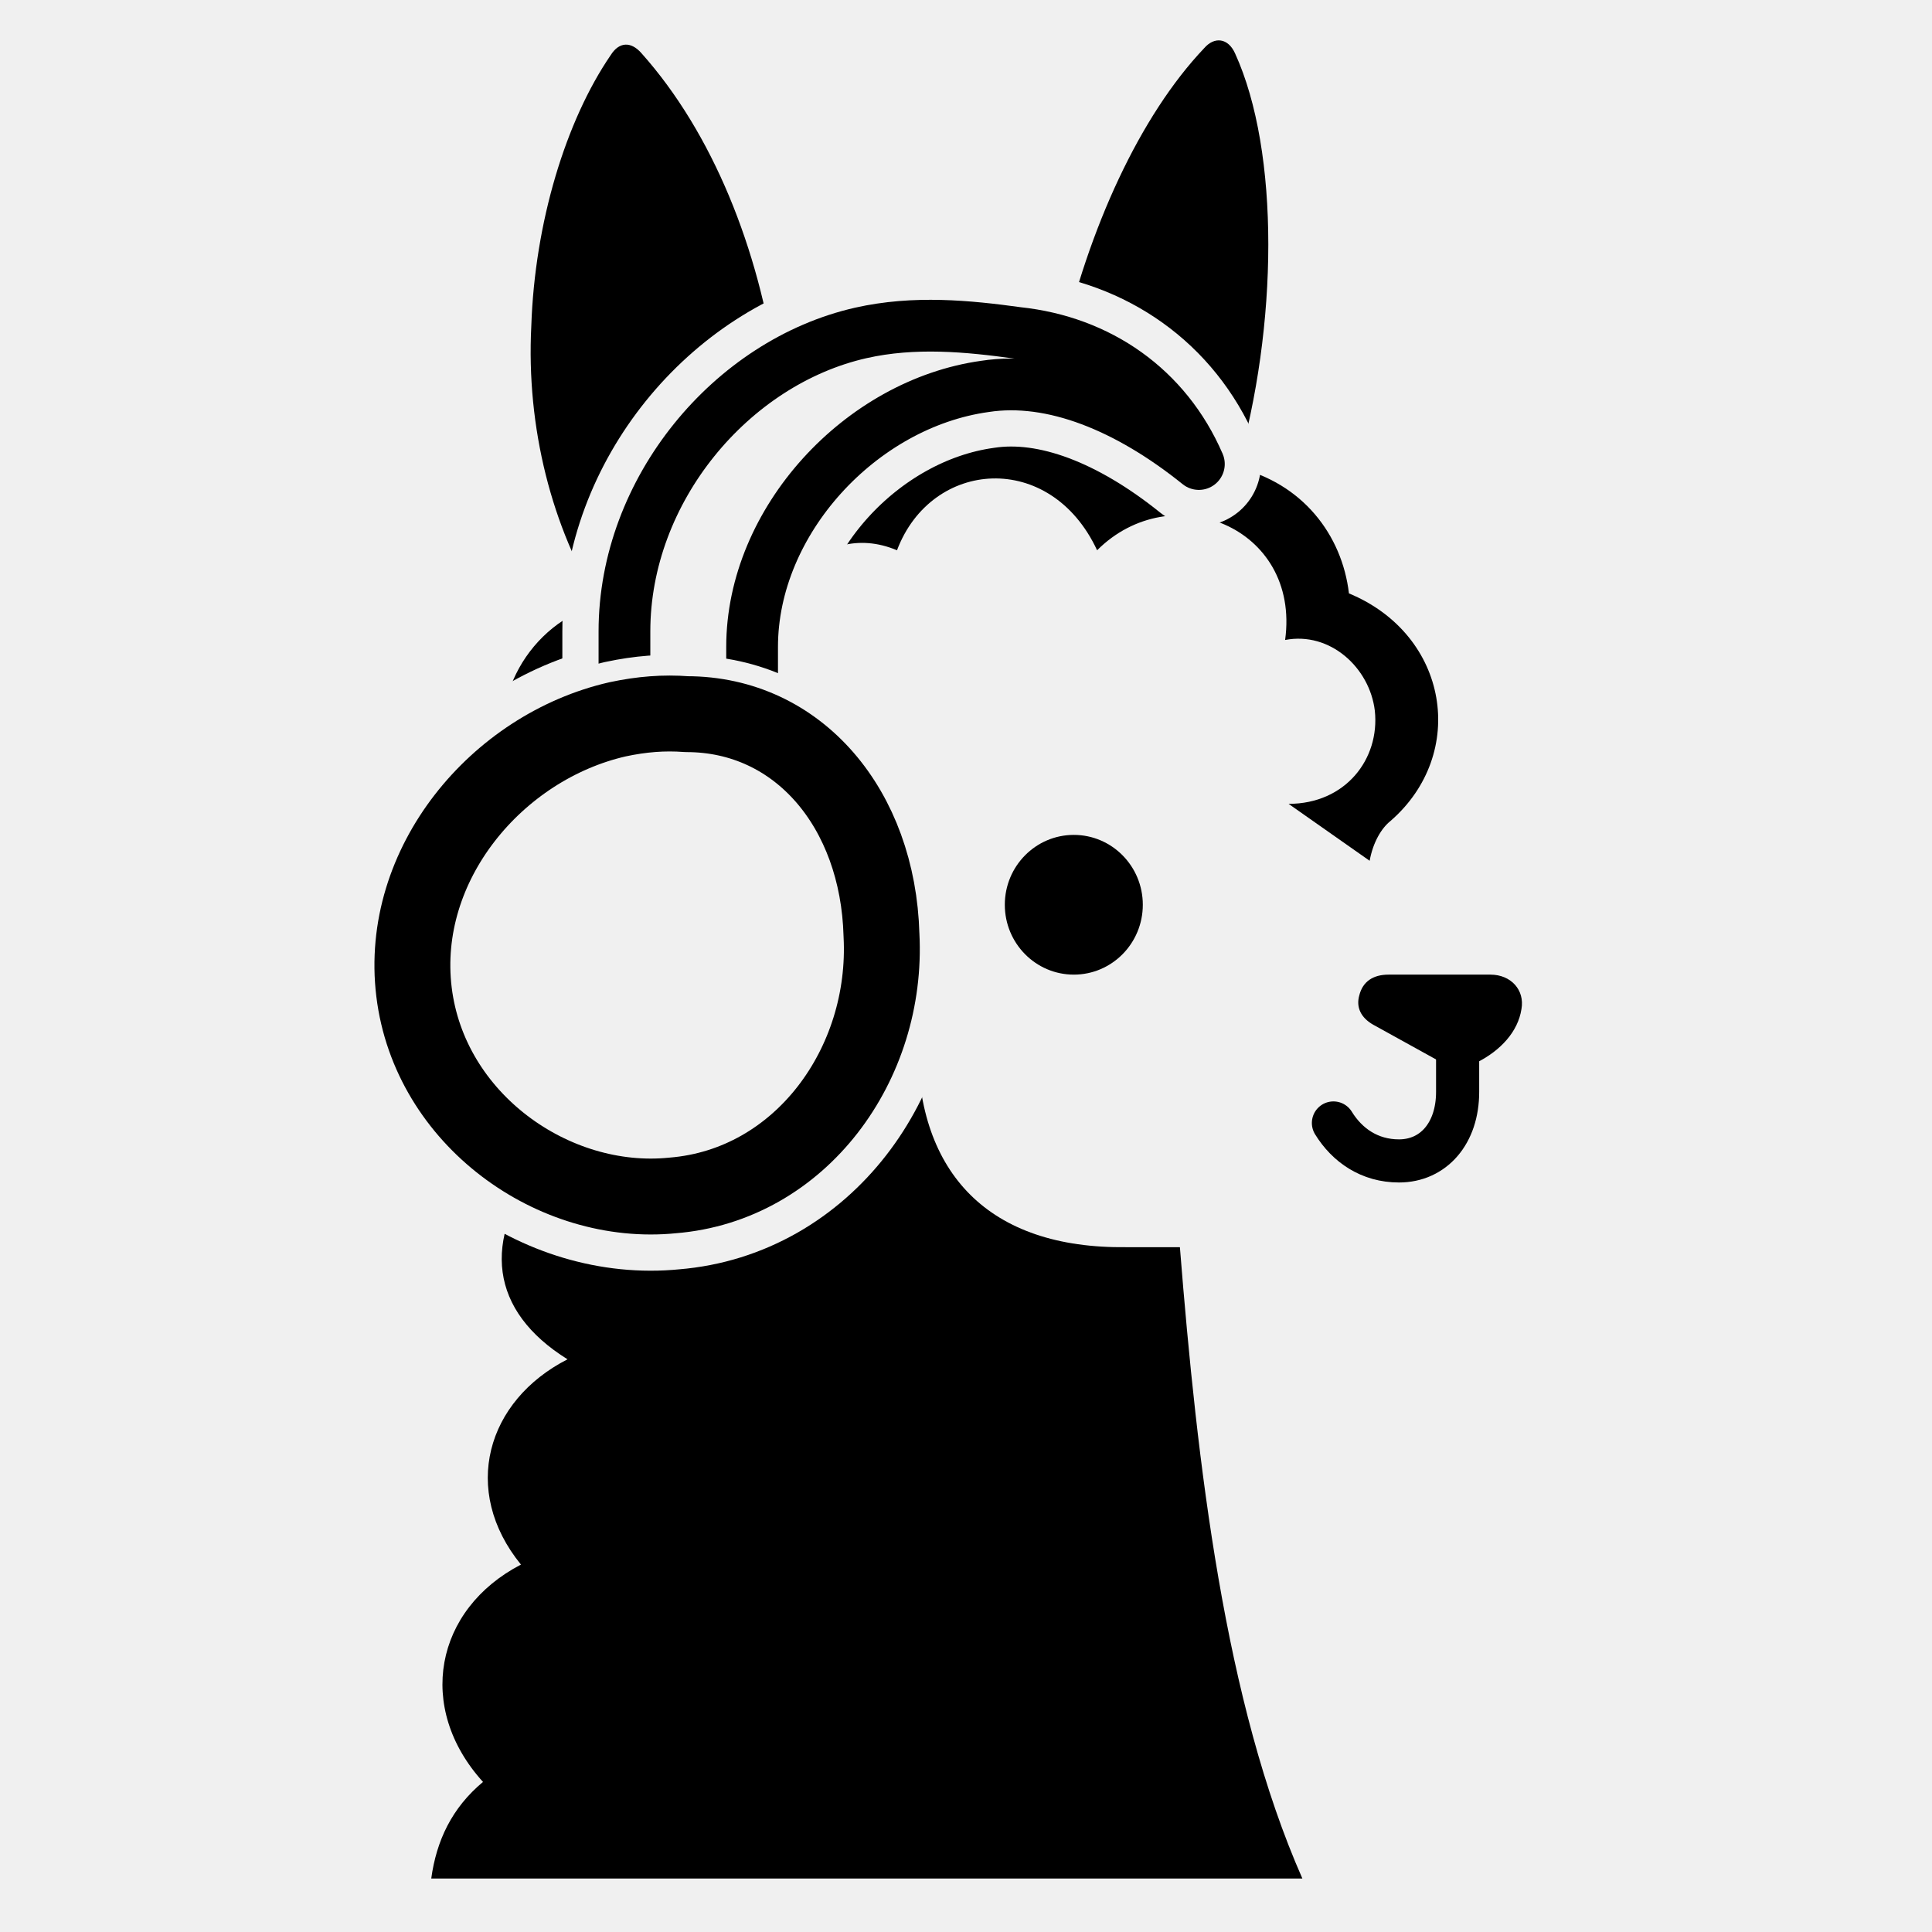
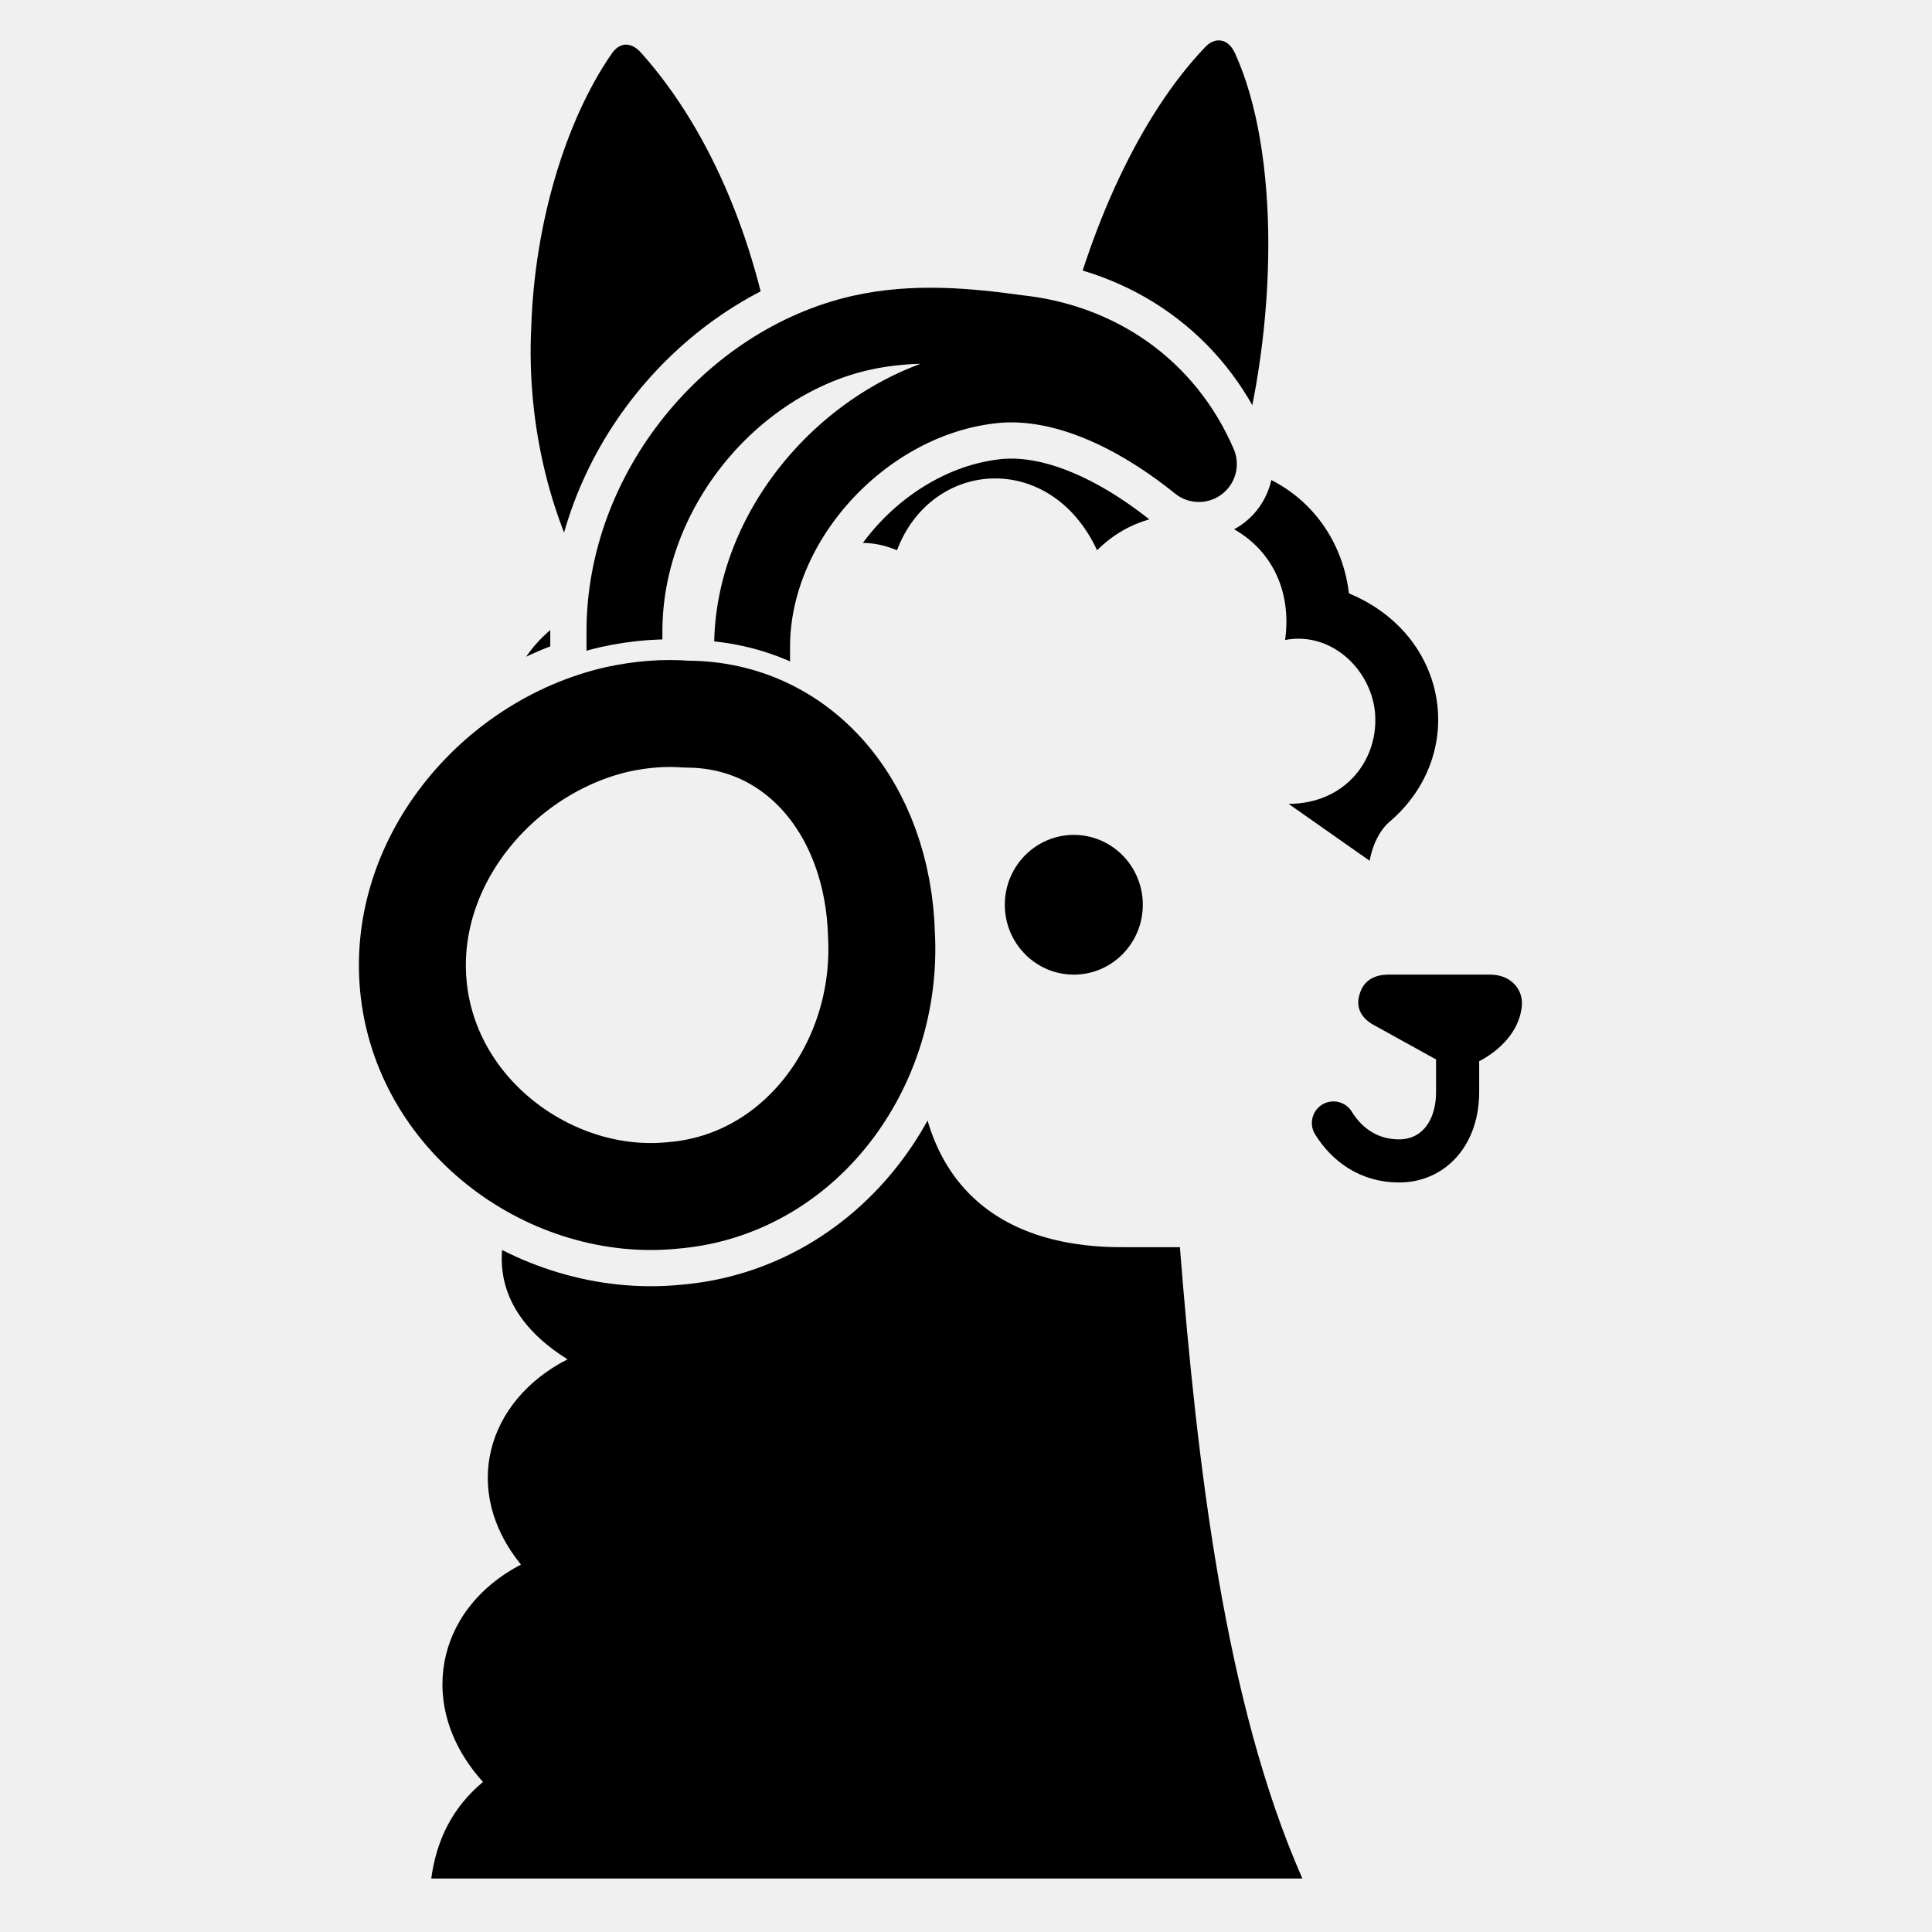
<svg xmlns="http://www.w3.org/2000/svg" width="18" height="18" viewBox="95 60 1120 1120" role="img" aria-labelledby="title desc">
  <defs>
    <mask id="headphone-clearance" maskUnits="userSpaceOnUse" x="0" y="0" width="1254" height="1254" style="mask-type:luminance">
      <rect width="1254" height="1254" fill="white" />
-       <path d="M457 479V426C457 344 519 270 594 253C625 246 656 249 685 253C732 258 771 285 790 329C749 296 705 278 666 284C594 294 531 362 531 435V486Z" fill="black" stroke="black" stroke-width="72" stroke-linejoin="round" />
-       <path d="M493 474C558 474 604 529 606 602C610 677 559 747 485 753C416 760 344 709 335 635C326 561 383 493 453 477C467 474 480 473 493 474Z" fill="black" stroke="black" stroke-width="86" stroke-linejoin="round" />
+       <path d="M457 479V426C457 344 519 270 594 253C625 246 656 249 685 253C732 258 771 285 790 329C749 296 705 278 666 284C594 294 531 362 531 435V486Z" fill="black" stroke="black" stroke-width="86" stroke-linejoin="round" />
+       <path d="M493 474C558 474 604 529 606 602C610 677 559 747 485 753C416 760 344 709 335 635C326 561 383 493 453 477C467 474 480 473 493 474Z" fill="black" stroke="black" stroke-width="104" stroke-linejoin="round" />
    </mask>
    <mask id="earcup-clearance" maskUnits="userSpaceOnUse" x="0" y="0" width="1254" height="1254" style="mask-type:luminance">
      <rect width="1254" height="1254" fill="white" />
-       <path d="M493 474C558 474 604 529 606 602C610 677 559 747 485 753C416 760 344 709 335 635C326 561 383 493 453 477C467 474 480 473 493 474Z" fill="black" stroke="black" stroke-width="68" />
+       <path d="M493 474C558 474 604 529 606 602C610 677 559 747 485 753C416 760 344 709 335 635C326 561 383 493 453 477C467 474 480 473 493 474Z" fill="black" stroke="black" stroke-width="86" />
    </mask>
  </defs>
  <g id="alpaca" fill="#000000" mask="url(#headphone-clearance)">
    <path id="left-ear" d="M443 411C415 366 400 308 403 249C405 189 423 130 449 92C454 84 461 84 467 91C508 137 535 204 545 275L516 410Z" />
    <path id="right-ear" d="M710 263C726 192 756 127 793 88C799 81 807 82 811 91C837 148 836 249 812 332L773 355Z" />
    <path id="head-and-neck" d="M443 410C402 421 376 466 390 508L408 735C374 779 379 820 424 848C377 872 362 924 397 967C347 993 336 1050 375 1093C357 1108 348 1127 345 1149H850C805 1047 789 909 779 783H748C668 784 627 740 627 666V572C629 511 590 470 537 450C533 408 570 360 615 379C635 326 704 321 731 379C774 336 849 365 840 431C866 426 889 447 892 472C895 500 875 526 842 526L889 559C891 548 896 540 901 536C946 497 935 428 877 404C873 370 850 340 812 331C759 282 714 267 664 272C568 274 495 323 443 410Z" />
    <ellipse id="eye" cx="717.5" cy="584.5" rx="40" ry="40.5" />
    <path id="nose" d="M900 625H959C971 625 979 634 977 645C975 658 965 669 951 676L929 675L891 654C884 650 881 644 883 637C885 629 891 625 900 625Z" />
    <path id="smile" d="M940 670V693C940 717 926 733 906 733C889 733 876 724 868 711" fill="none" stroke="#000000" stroke-width="25" stroke-linecap="round" stroke-linejoin="round" />
  </g>
  <g id="headphones" fill="none" stroke="#000000" stroke-linejoin="round" stroke-linecap="round">
-     <path id="headband-outline" d="M457 479V426C457 344 519 270 594 253C625 246 656 249 685 253C732 258 771 285 790 329C749 296 705 278 666 284C594 294 531 362 531 435V486Z" stroke-width="30" mask="url(#earcup-clearance)" />
-     <path id="earcup-outline" d="M493 474C558 474 604 529 606 602C610 677 559 747 485 753C416 760 344 709 335 635C326 561 383 493 453 477C467 474 480 473 493 474Z" stroke-width="44" />
+     <path id="headband-outline" d="M457 479V426C457 344 519 270 594 253C625 246 656 249 685 253C732 258 771 285 790 329C749 296 705 278 666 284C594 294 531 362 531 435V486Z" stroke-width="44" mask="url(#earcup-clearance)" />
+     <path id="earcup-outline" d="M493 474C558 474 604 529 606 602C610 677 559 747 485 753C416 760 344 709 335 635C326 561 383 493 453 477C467 474 480 473 493 474Z" stroke-width="62" />
  </g>
</svg>
